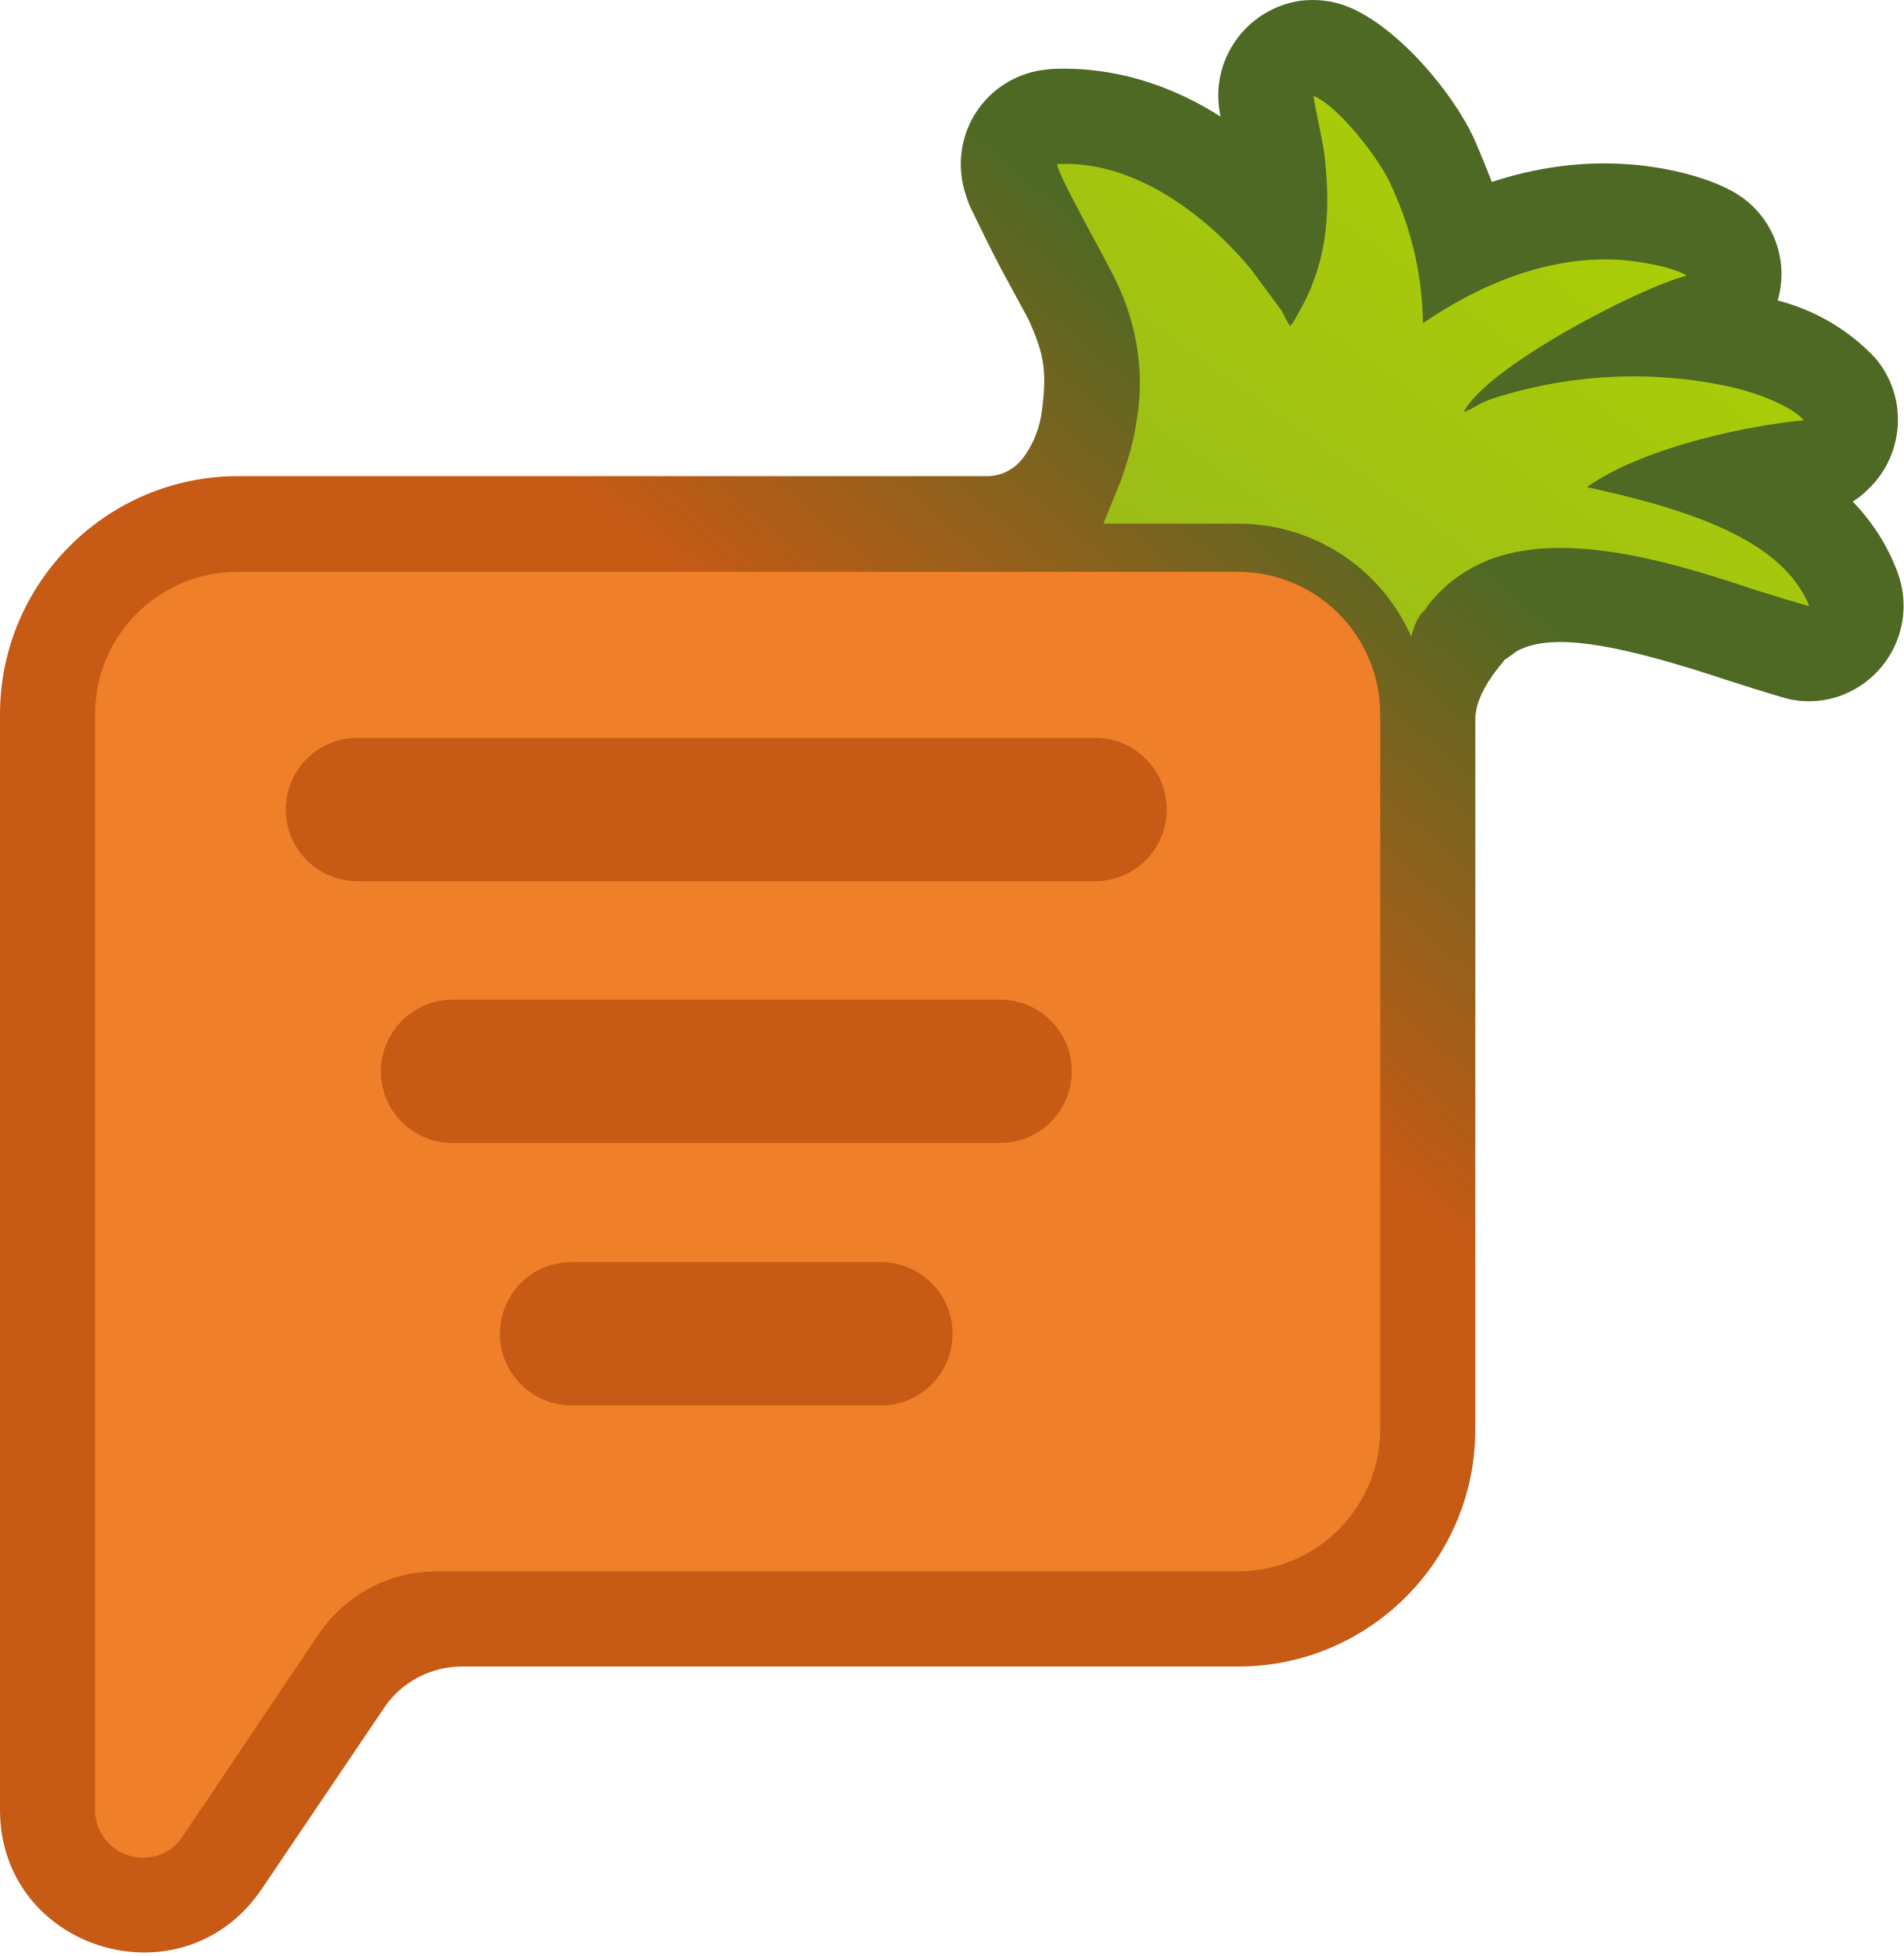
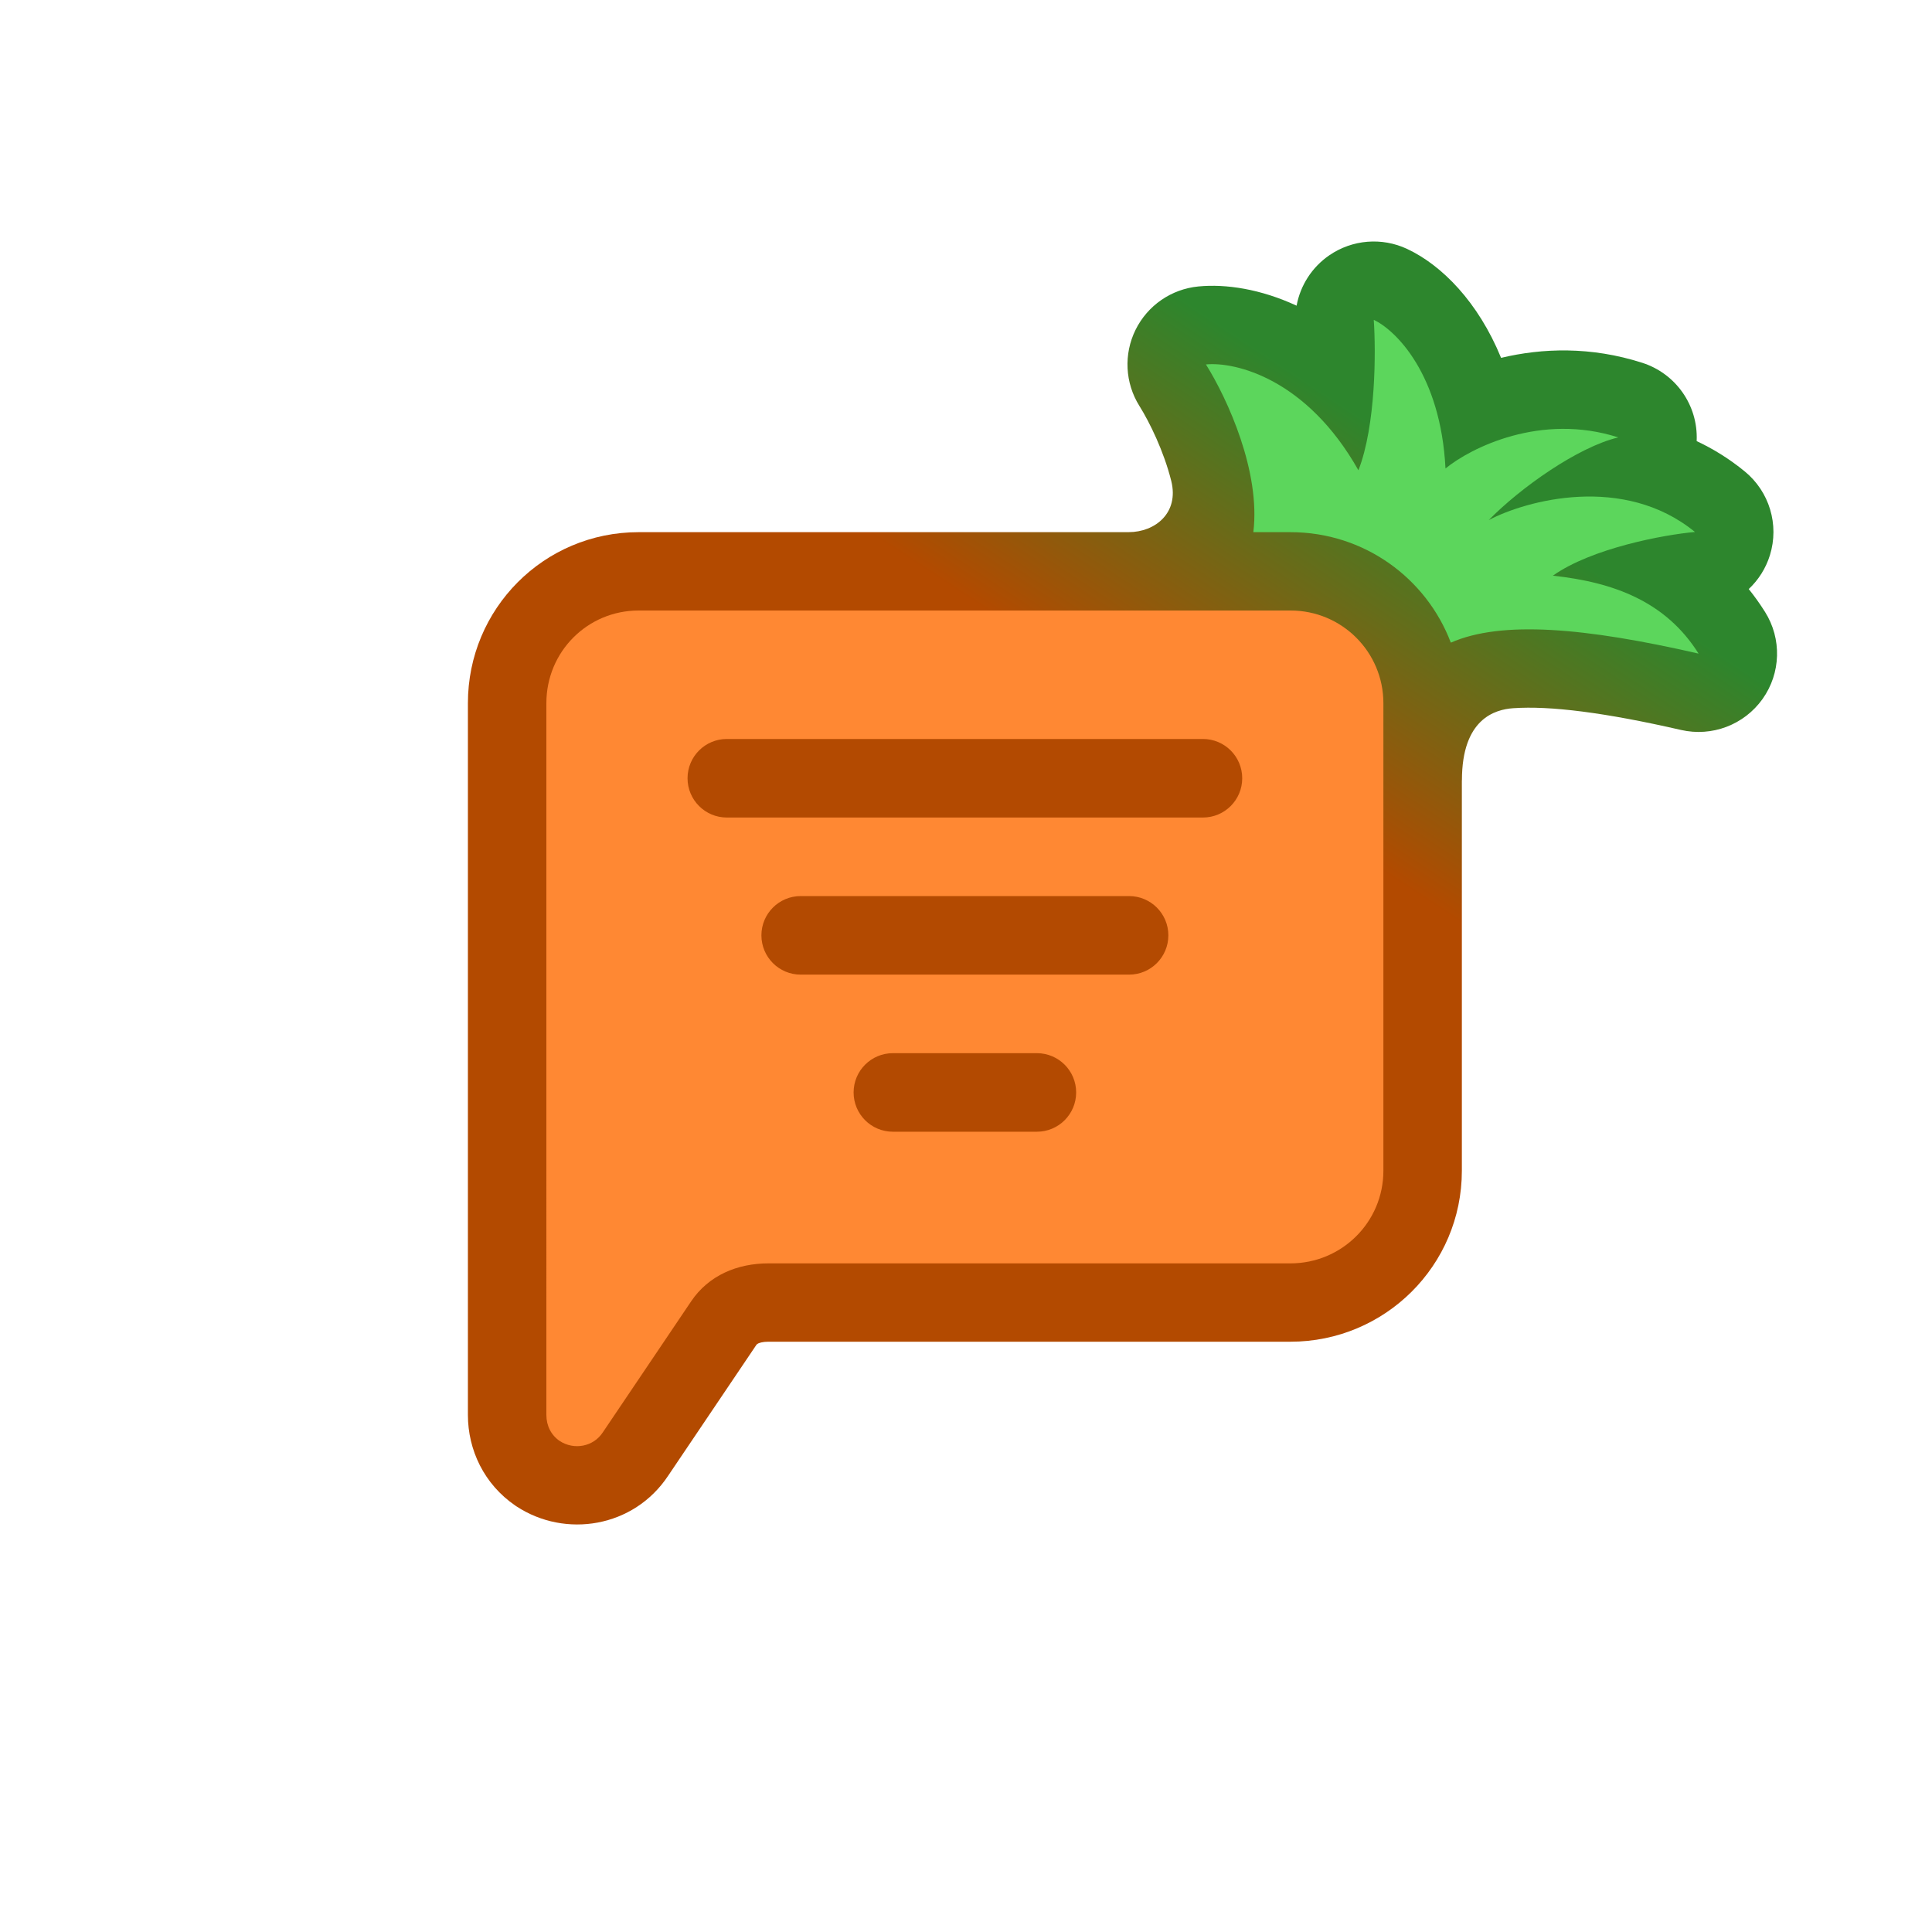
- <svg xmlns="http://www.w3.org/2000/svg" width="512" height="526" viewBox="0 0 512 526" fill="none">
-   <path d="M333.084 448.149H124.305C115.783 448.149 107.817 452.41 103.186 459.45L70.396 507.986C49.092 539.479 0 524.473 0 486.682V192.13C0 156.747 28.714 128.033 64.097 128.033H266.023C269.913 127.847 273.433 125.81 275.656 122.475C278.249 118.77 279.731 114.695 280.287 110.063C281.584 99.689 280.843 95.243 276.582 85.795L274.359 81.72L269.543 72.827C266.579 67.27 263.8 61.527 261.021 55.784C260.465 54.673 260.095 53.376 259.724 52.264C255.278 38.741 262.503 24.291 276.026 19.845C278.249 19.104 280.472 18.734 282.881 18.548C299.183 17.807 314.559 22.624 328.268 31.331L327.897 29.108C326.045 15.029 335.863 2.246 349.757 0.208C354.203 -0.347 358.649 0.208 362.725 1.876C375.878 7.248 390.883 24.847 396.626 37.629C398.478 41.89 399.96 45.595 401.257 48.93C413.113 45.039 424.97 43.372 437.011 44.113C446.829 44.669 458.5 47.263 466.096 51.523C476.47 57.266 481.472 69.493 478.137 80.793C488.141 83.387 497.403 88.759 504.443 96.355C513.52 107.099 512.224 123.216 501.479 132.479C500.553 133.405 499.441 134.146 498.33 134.887C503.517 140.259 507.592 146.558 510.186 153.412C515.373 166.565 509.074 181.385 495.921 186.758C490.919 188.796 485.177 189.166 479.99 187.684C476.099 186.573 470.171 184.72 464.428 182.867C436.455 173.605 420.153 170.641 410.52 173.975C409.779 174.346 408.853 174.531 407.741 175.272C407.185 175.643 404.592 177.68 404.962 177.125C404.407 178.051 396.811 185.832 396.811 193.427V384.052C396.996 419.435 368.282 448.149 333.084 448.149Z" fill="url(#paint0_linear)" />
-   <path fill-rule="evenodd" clip-rule="evenodd" d="M49.092 493.901C45.202 499.829 37.236 501.311 31.308 497.421C27.788 495.013 25.565 491.123 25.565 486.677V192.125C25.565 170.821 42.793 153.778 63.912 153.778H332.899C354.203 153.778 371.246 171.006 371.246 192.125V384.232C371.246 405.536 354.018 422.579 332.899 422.579H117.45C104.668 422.579 92.812 428.878 85.587 439.622C85.587 439.622 49.092 493.901 49.092 493.901Z" fill="#EF7F28" />
-   <path fill-rule="evenodd" clip-rule="evenodd" d="M333.081 140.816H296.772L301.588 128.96C302.885 125.255 304.923 118.771 305.479 114.51C308.072 101.172 306.034 87.278 299.921 75.051C298.068 70.976 283.989 46.152 284.36 44.114C305.479 43.003 324.745 58.379 336.23 72.087L344.752 83.573C345.493 85.055 346.049 86.352 346.975 87.648C347.531 87.278 348.457 85.611 348.828 84.87L350.495 81.906C357.164 69.123 357.905 55.97 356.238 41.706C355.497 36.148 354.015 30.776 353.274 25.774C360.128 28.553 370.687 42.632 373.466 48.375C379.394 60.416 382.544 73.569 382.729 86.907C398.661 75.978 417.186 68.753 435.526 69.864C440.898 70.235 449.79 71.717 453.681 74.125C441.083 77.274 399.957 98.579 393.659 110.805C395.326 110.249 396.808 109.323 398.475 108.397C400.143 107.656 401.625 107.1 403.477 106.544C423.67 100.431 445.159 99.505 465.907 104.136C472.391 105.618 481.839 109.138 485.174 113.028C472.391 114.14 442.751 119.697 426.819 130.998C456.83 137.481 479.801 146.003 486.656 163.046C482.765 161.935 476.652 160.082 472.576 158.786C452.013 151.931 423.299 142.854 402.366 149.893C394.585 152.487 387.731 157.489 383.099 164.158C381.432 165.64 380.321 168.233 379.58 171.197C371.428 152.672 353.088 140.816 333.081 140.816Z" fill="url(#paint1_linear)" />
-   <path fill-rule="evenodd" clip-rule="evenodd" d="M96.14 198.429H294.546C305.105 198.429 313.812 206.951 313.812 217.695C313.812 228.255 305.29 236.962 294.546 236.962H96.14C85.581 236.962 76.874 228.44 76.874 217.695C76.874 207.136 85.395 198.429 96.14 198.429Z" fill="#C75A15" />
-   <path fill-rule="evenodd" clip-rule="evenodd" d="M121.715 268.824H268.991C279.55 268.824 288.257 277.346 288.257 288.09C288.257 298.65 279.735 307.357 268.991 307.357H121.715C111.156 307.357 102.449 298.835 102.449 288.09C102.449 277.531 111.156 268.824 121.715 268.824Z" fill="#C75A15" />
-   <path fill-rule="evenodd" clip-rule="evenodd" d="M153.758 339.409H236.937C247.496 339.409 256.203 347.931 256.203 358.675C256.203 369.235 247.681 377.942 236.937 377.942H153.758C143.199 377.942 134.492 369.42 134.492 358.675C134.492 347.931 143.014 339.409 153.758 339.409Z" fill="#C75A15" />
+ <svg xmlns="http://www.w3.org/2000/svg" width="512" height="512" viewBox="0 0 512 512" fill="none">
+   <path d="M387.408 310.249V206.796C387.396 206.794 387.427 206.788 387.427 206.788C387.427 190.383 396.304 188.012 401.006 187.684C410.737 187.004 425.193 188.795 445.491 193.447C453.693 195.327 462.221 192.086 467.096 185.237C471.97 178.388 472.227 169.282 467.751 162.167C466.388 160.001 464.945 157.984 463.432 156.107C465.999 153.697 467.966 150.626 469.052 147.118C471.55 139.052 468.91 130.279 462.37 124.927C458.263 121.565 453.976 118.931 449.634 116.899L449.642 116.708C449.998 107.405 444.107 99.003 435.231 96.152C421.566 91.763 408.69 92.24 397.803 94.837C391.733 80.002 382.066 70.258 372.891 65.964C366.217 62.84 358.386 63.476 352.307 67.637C347.684 70.8 344.6 75.641 343.611 81.006C334.107 76.603 324.888 75.198 317.558 75.917C310.395 76.618 304.106 80.968 300.929 87.415C297.753 93.863 298.141 101.492 301.956 107.584C304.646 111.881 308.427 119.583 310.392 127.442C312.53 135.999 306.045 141.023 299.126 141.023L299.122 141.029H290.817C290.648 141.025 290.474 141.023 290.295 141.023L290.296 141.029H169.253C144.11 141.029 124 161.336 124 186.349L124.001 374.985C124.001 384.223 128.276 393.34 136.582 399.008L136.747 399.121L136.915 399.231C149.852 407.698 167.929 404.825 177.033 391.137L200.423 356.444C200.545 356.263 200.643 356.164 200.927 356.03C201.302 355.854 202.166 355.569 203.633 355.569H341.988C366.946 355.569 387.408 335.446 387.408 310.249Z" fill="url(#paint0_linear)" />
+   <path fill-rule="evenodd" clip-rule="evenodd" d="M148.316 381.867C146.055 380.324 144.796 377.833 144.796 374.985L144.795 186.349C144.795 172.705 155.691 161.791 169.253 161.791H341.988C355.668 161.791 366.613 172.824 366.613 186.349V310.249C366.613 323.892 355.549 334.807 341.988 334.807H203.634C195.425 334.807 187.811 337.97 183.172 344.851L159.736 379.612C157.238 383.409 152.123 384.358 148.316 381.867Z" fill="#FF8833" />
+   <path d="M384.483 170.309C397.936 164.387 420.043 166.314 450.141 173.211C441.499 159.476 427.771 154.306 411.525 152.561C421.807 145.28 440.935 141.699 449.185 140.983C430.286 125.515 404.364 132.627 394.534 137.829C402.919 129.261 418.137 118.478 428.86 115.916C408.345 109.327 389.786 118.662 383.071 124.152C381.799 99.163 369.868 87.48 364.061 84.762C364.641 93.078 364.638 112.693 359.996 124.63C346.319 100.361 327.357 95.817 319.586 96.579C325.361 105.802 334.111 125.08 332.147 141.029H341.987C361.495 141.029 378.011 153.229 384.483 170.309Z" fill="#5CD65C" />
+   <path d="M318.794 195.837H192.614C186.866 195.837 182.206 200.496 182.206 206.245C182.206 211.993 186.866 216.653 192.614 216.653H318.794C324.542 216.653 329.202 211.993 329.202 206.245C329.202 200.496 324.542 195.837 318.794 195.837Z" fill="#B34A01" />
+   <path d="M299.219 237.469H212.189C206.441 237.469 201.781 242.129 201.781 247.877C201.781 253.626 206.441 258.285 212.189 258.285H299.219C304.967 258.285 309.627 253.626 309.627 247.877C309.627 242.129 304.967 237.469 299.219 237.469Z" fill="#B34A01" />
+   <path d="M274.785 279.102H236.622C230.874 279.102 226.214 283.762 226.214 289.51C226.214 295.258 230.874 299.918 236.622 299.918H274.785C280.533 299.918 285.193 295.258 285.193 289.51C285.193 283.762 280.533 279.102 274.785 279.102Z" fill="#B34A01" />
  <defs>
-     <linearGradient id="paint0_linear" x1="441.763" y1="-10.978" x2="5.607" y2="499.492" gradientUnits="userSpaceOnUse">
-       <stop stop-color="#4D6924" />
-       <stop offset="0.223" stop-color="#4D6924" />
-       <stop offset="0.439" stop-color="#C75A15" />
-       <stop offset="1" stop-color="#C75A15" />
-     </linearGradient>
-     <linearGradient id="paint1_linear" x1="490.442" y1="28.159" x2="352.646" y2="220.139" gradientUnits="userSpaceOnUse">
-       <stop stop-color="#B1D400" />
-       <stop offset="1" stop-color="#98B91B" />
+     <linearGradient id="paint0_linear" x1="382.469" y1="124.714" x2="328.694" y2="206.245" gradientUnits="userSpaceOnUse">
+       <stop stop-color="#2D862D" />
+       <stop offset="1" stop-color="#B34A00" />
    </linearGradient>
  </defs>
</svg>
